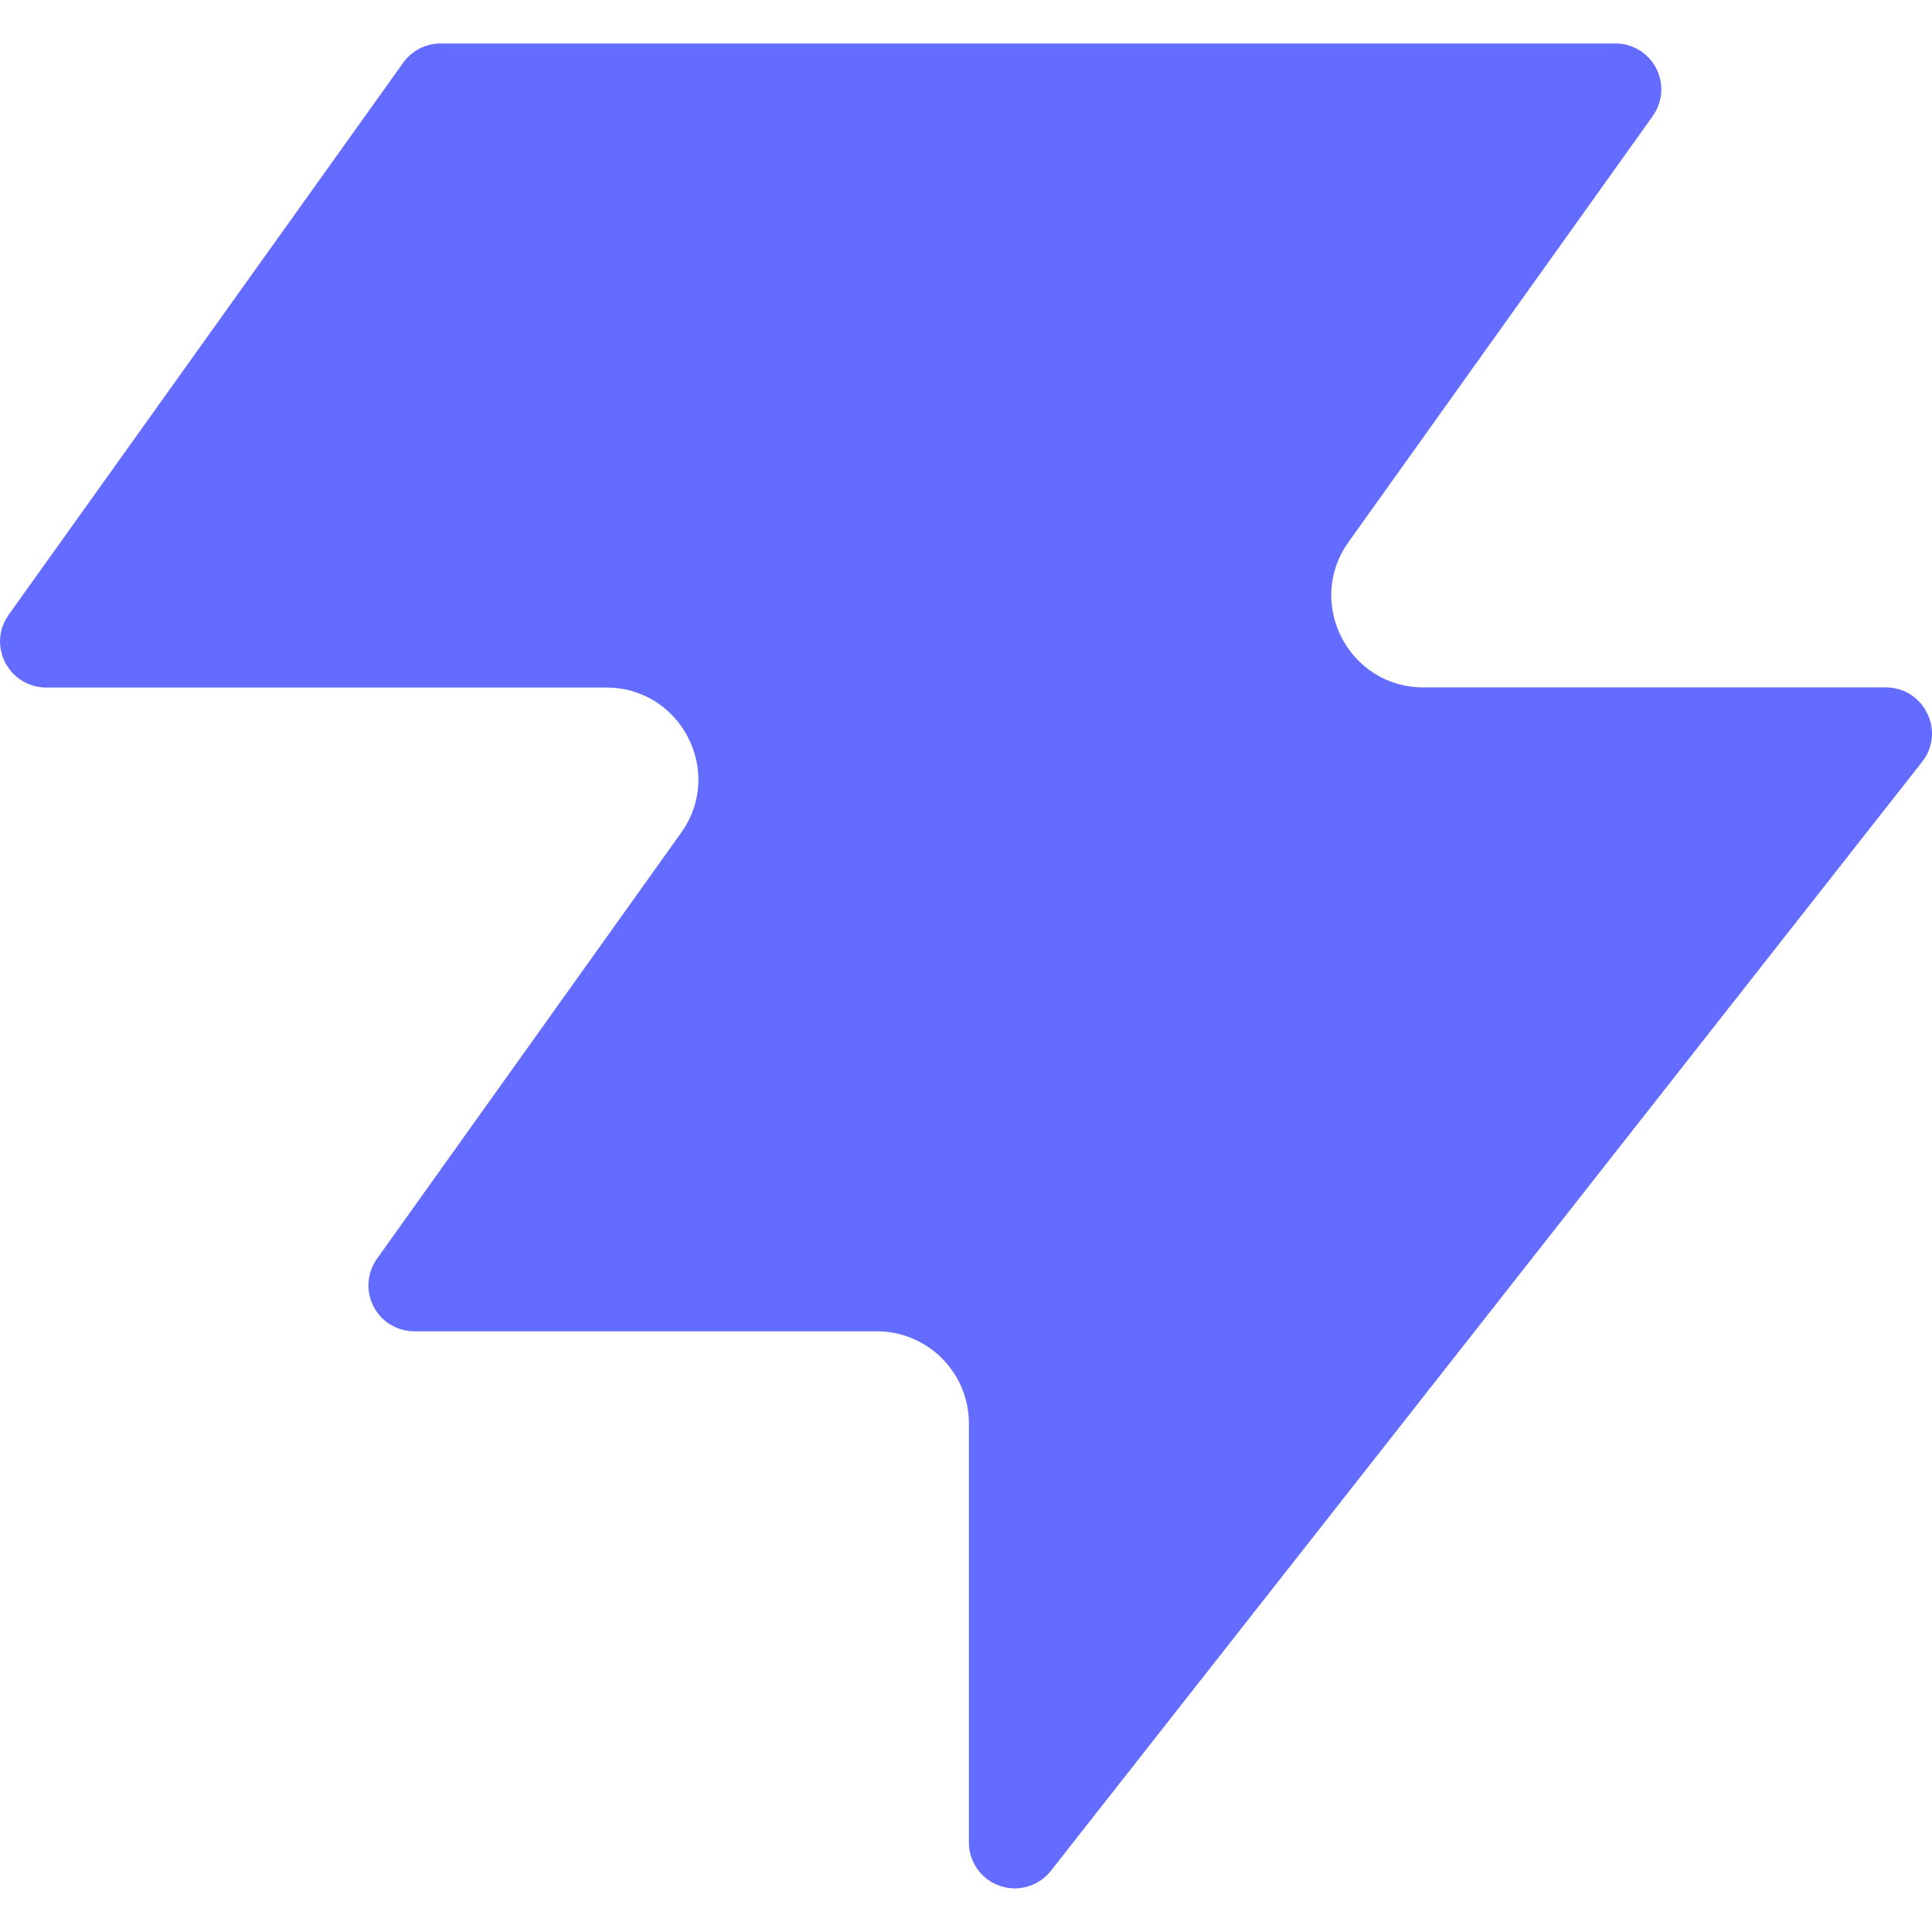
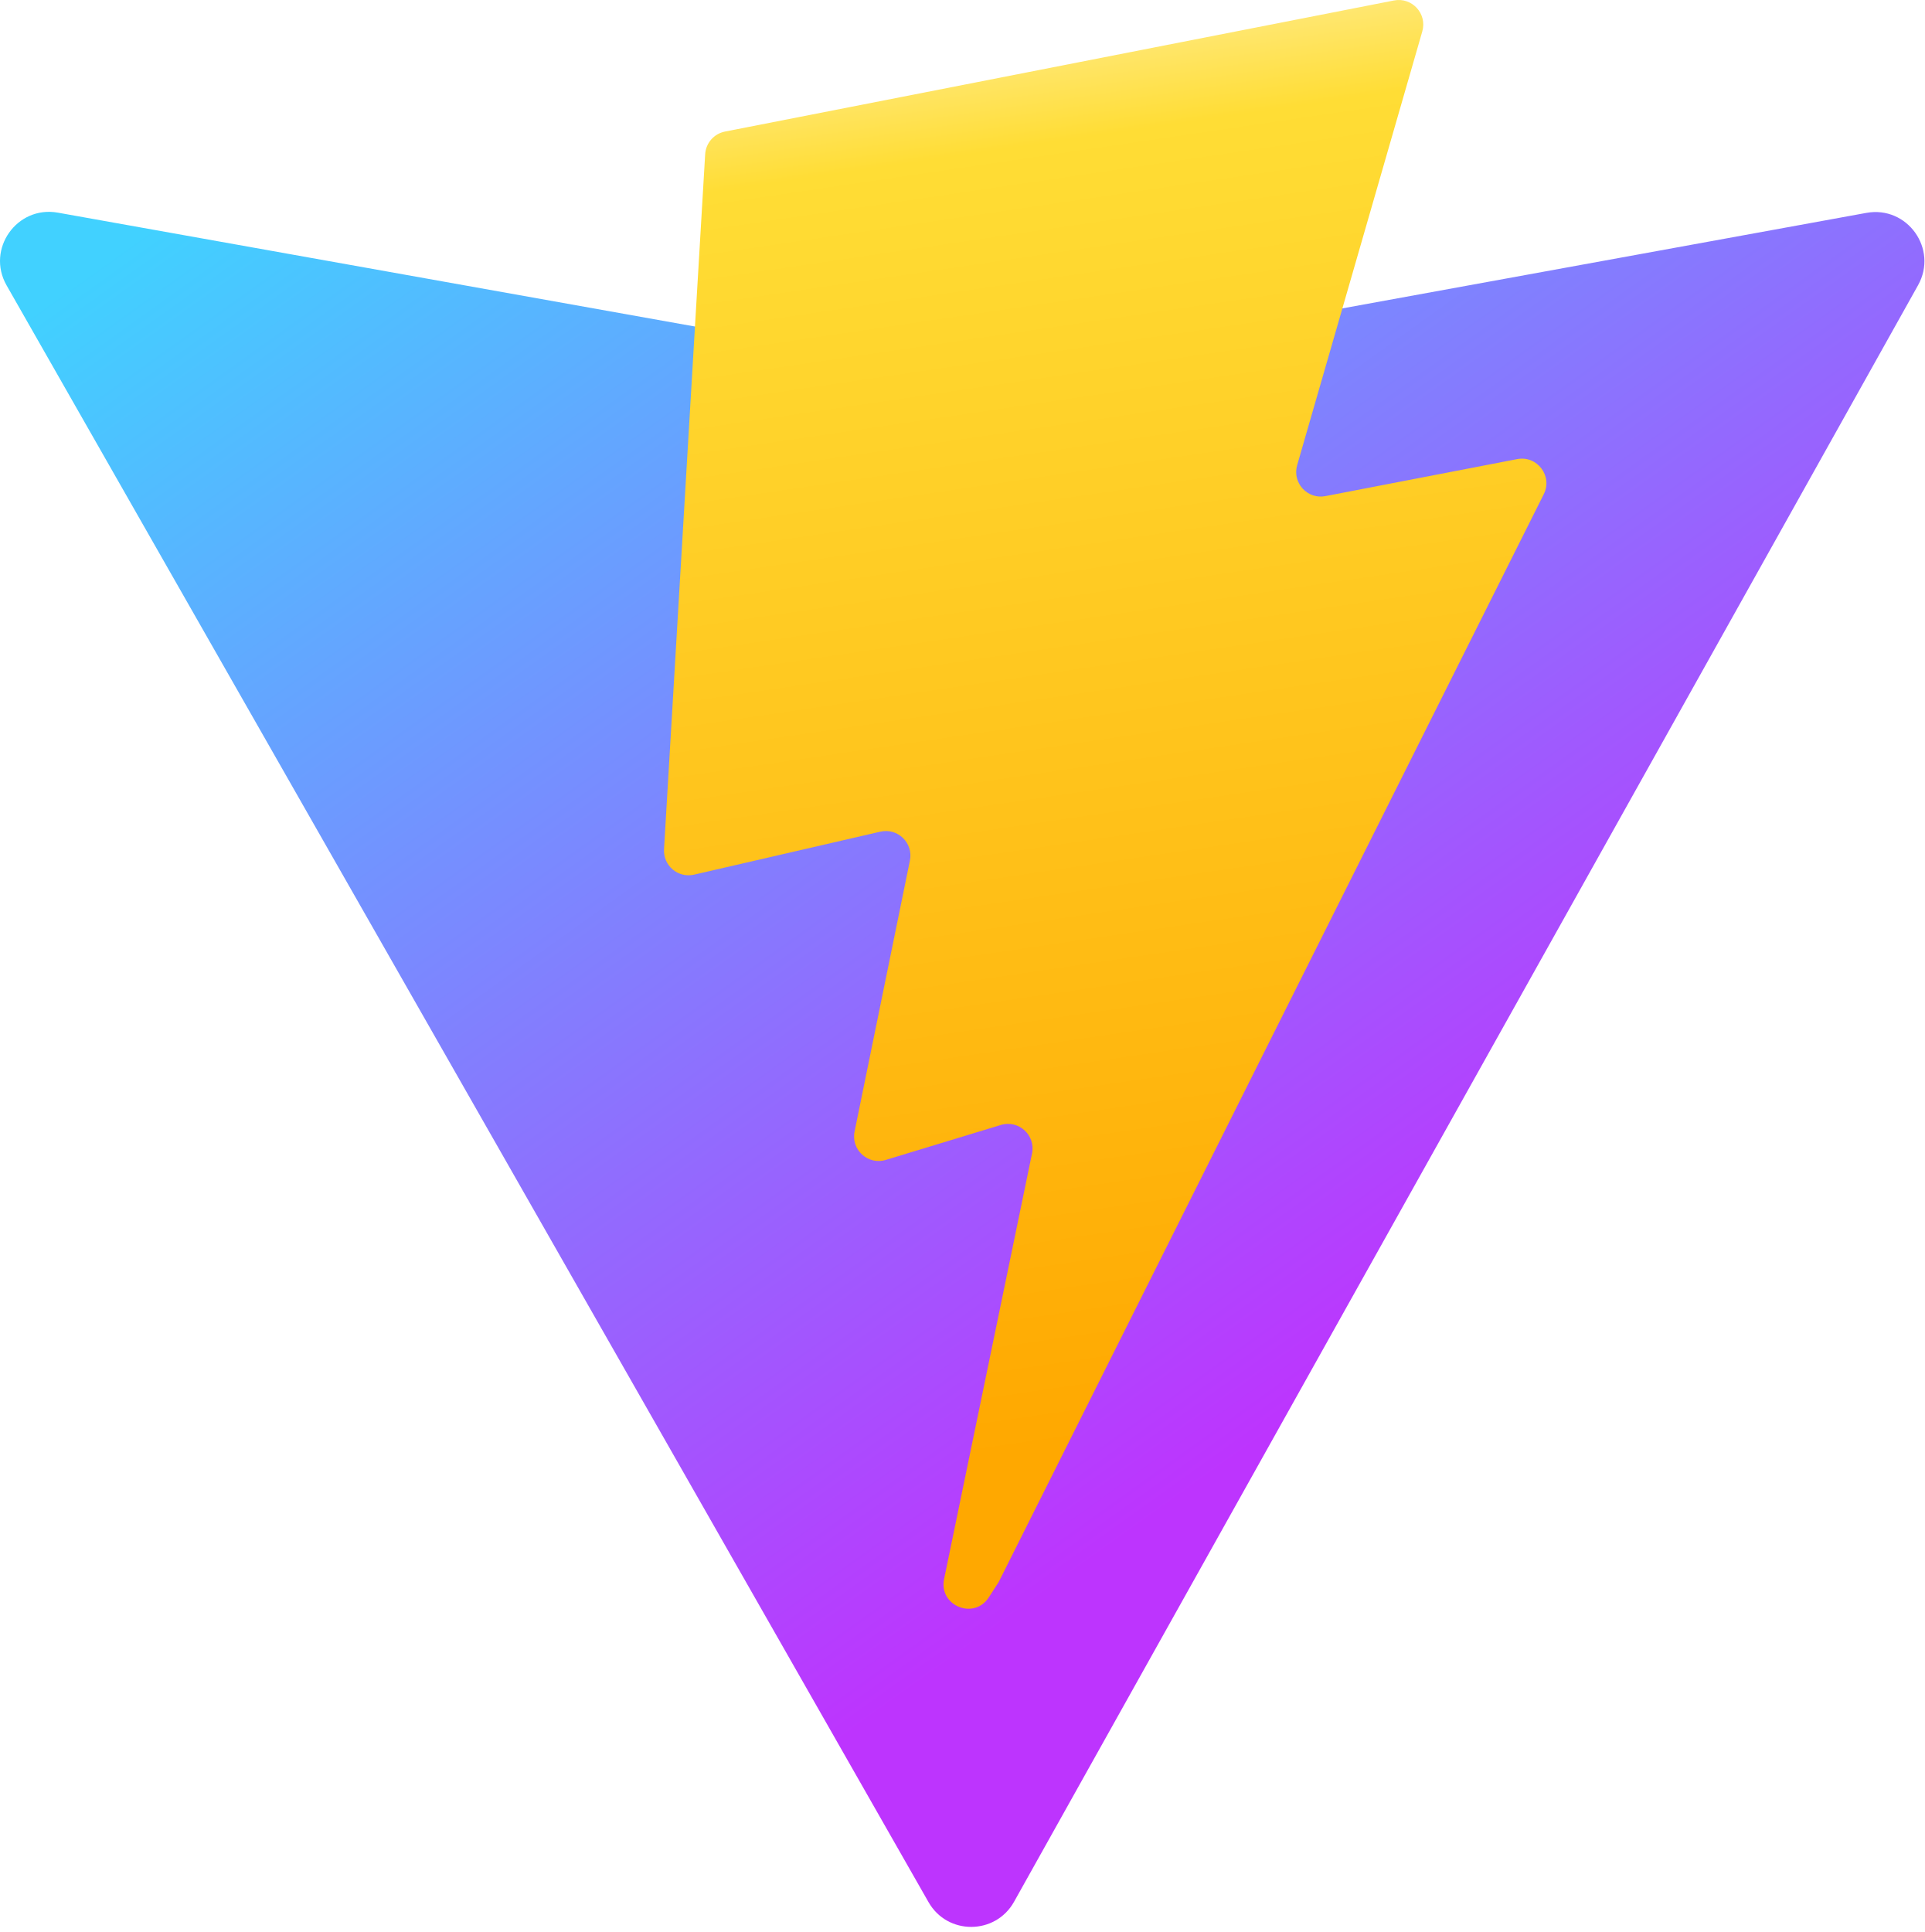
- <svg xmlns="http://www.w3.org/2000/svg" fill="#646CFF" role="img" viewBox="0 0 24 24">
-   <path d="M13.056 23.238a.57.57 0 0 1-1.02-.355v-5.202c0-.63-.512-1.143-1.144-1.143H5.148a.57.57 0 0 1-.464-.903l3.777-5.29c.54-.753 0-1.804-.93-1.804H.57a.574.574 0 0 1-.543-.746.6.6 0 0 1 .08-.157L5.008.78a.57.57 0 0 1 .467-.24h14.589a.57.57 0 0 1 .466.903l-3.778 5.29c-.54.755 0 1.806.93 1.806h5.745c.238 0 .424.138.513.322a.56.56 0 0 1-.063.603z" />
+ <svg xmlns="http://www.w3.org/2000/svg" viewBox="0 0 256 257">
+   <defs>
+     <linearGradient id="SVGmrugVdcL" x1="-.828%" x2="57.636%" y1="7.652%" y2="78.411%">
+       <stop offset="0%" stop-color="#41D1FF" />
+       <stop offset="100%" stop-color="#BD34FE" />
+     </linearGradient>
+     <linearGradient id="SVGqn4NsbfA" x1="43.376%" x2="50.316%" y1="2.242%" y2="89.03%">
+       <stop offset="0%" stop-color="#FFEA83" />
+       <stop offset="8.333%" stop-color="#FFDD35" />
+       <stop offset="100%" stop-color="#FFA800" />
+     </linearGradient>
+   </defs>
+   <path fill="url(#SVGmrugVdcL)" d="M255.153 37.938L134.897 252.976c-2.483 4.44-8.862 4.466-11.382.048L.875 37.958c-2.746-4.814 1.371-10.646 6.827-9.67l120.385 21.517a6.5 6.5 0 0 0 2.322-.004l117.867-21.483c5.438-.991 9.574 4.796 6.877 9.62" />
+   <path fill="url(#SVGqn4NsbfA)" d="M185.432.063L96.44 17.501a3.27 3.27 0 0 0-2.634 3.014l-5.474 92.456a3.268 3.268 0 0 0 3.997 3.378l24.777-5.718c2.318-.535 4.413 1.507 3.936 3.838l-7.361 36.047c-.495 2.426 1.782 4.5 4.151 3.78l15.304-4.649c2.372-.72 4.652 1.36 4.15 3.788l-11.698 56.621c-.732 3.542 3.979 5.473 5.943 2.437l1.313-2.028l72.516-144.72c1.215-2.423-.88-5.186-3.54-4.672l-25.505 4.922c-2.396.462-4.435-1.77-3.759-4.114l16.646-57.705c.677-2.35-1.37-4.583-3.769-4.113" />
</svg>
